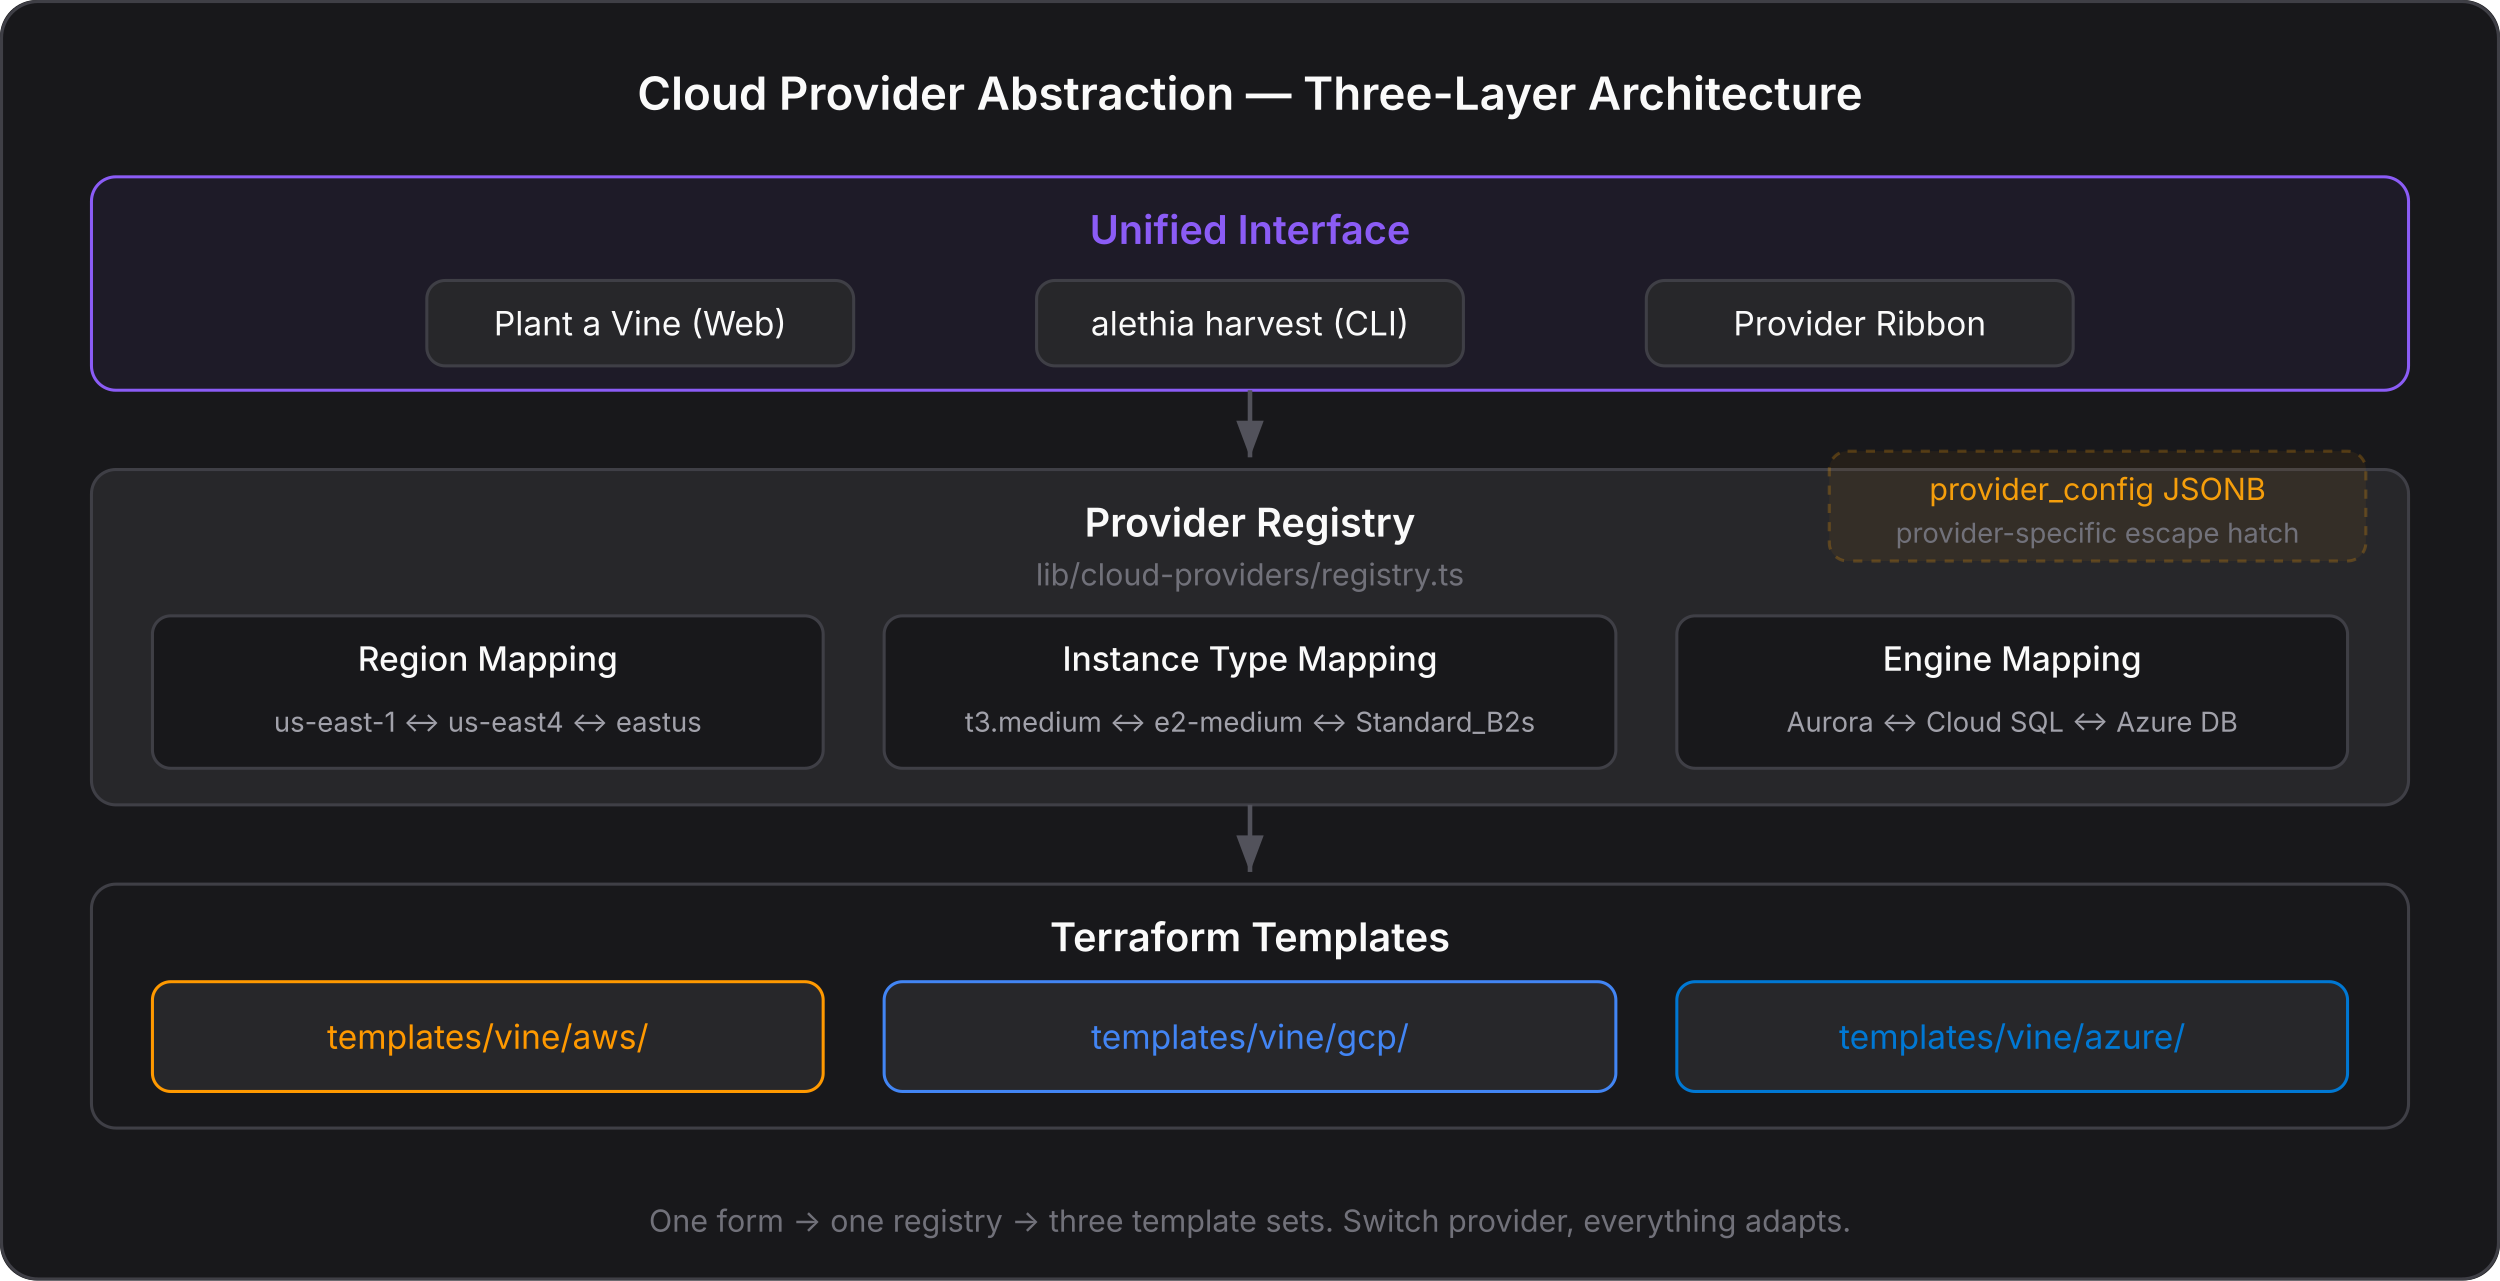
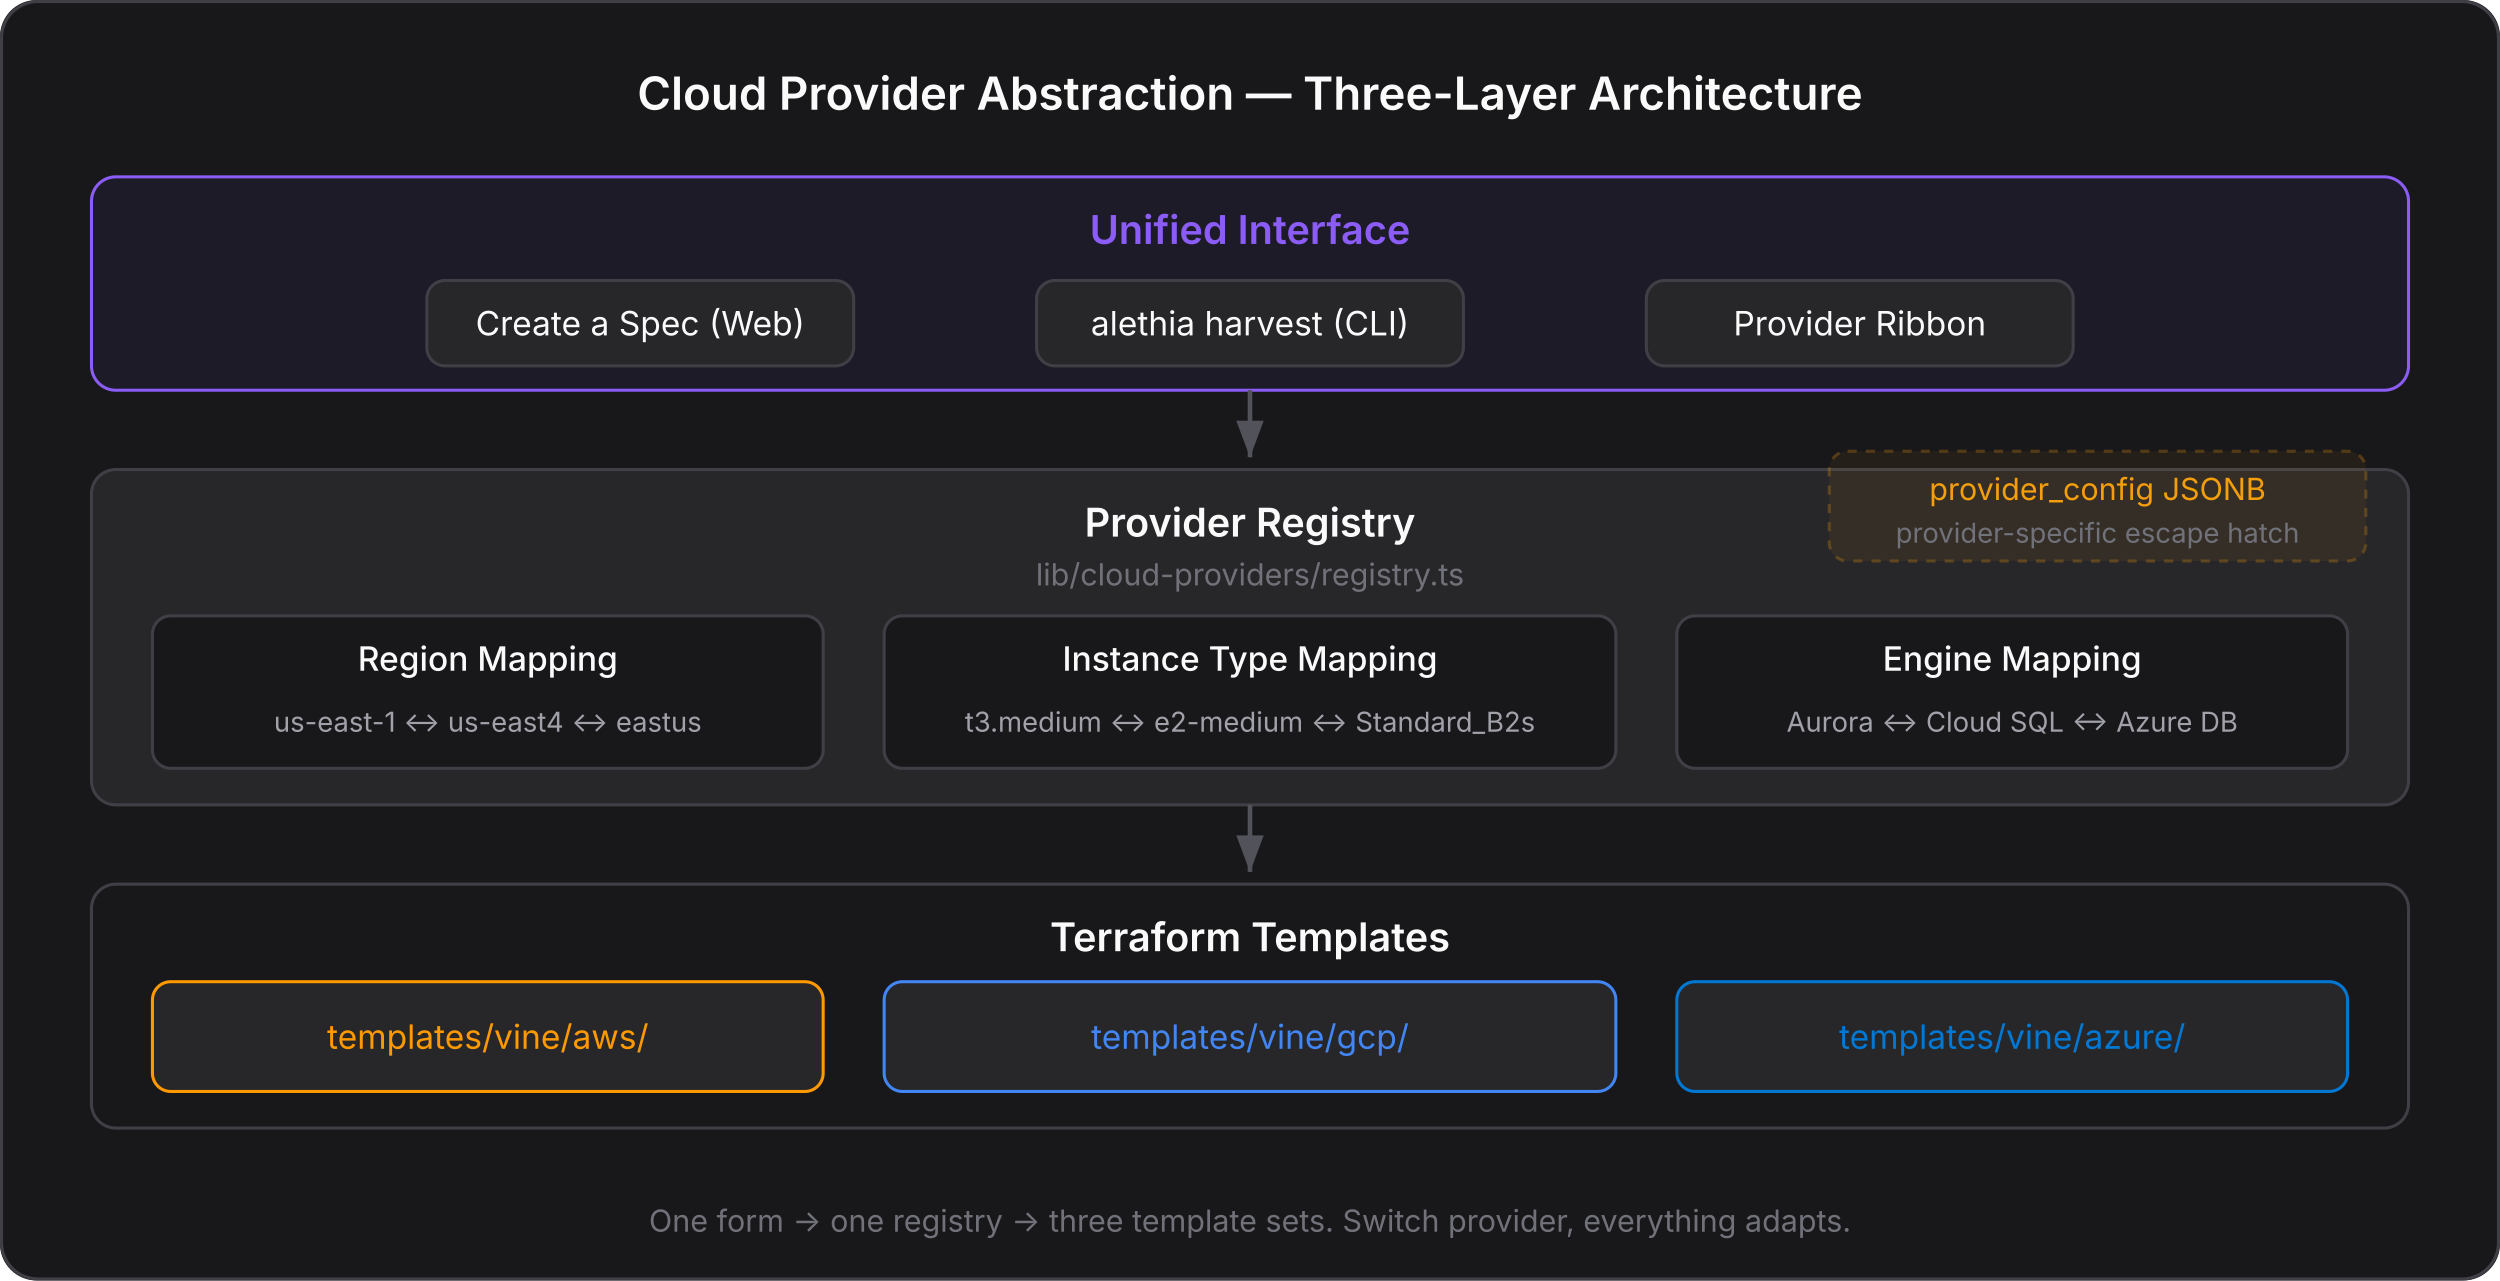
<svg xmlns="http://www.w3.org/2000/svg" viewBox="0 0 820 420" width="100%" fill="none">
  <defs>
    <marker id="arrow" markerWidth="8" markerHeight="6" refX="8" refY="3" orient="auto">
      <path d="M0,0 L8,3 L0,6" fill="#52525B" />
    </marker>
  </defs>
  <rect width="820" height="420" rx="12" fill="#18181B" />
  <rect x="0.5" y="0.5" width="819" height="419" rx="12" fill="none" stroke="#3F3F46" />
  <text x="410" y="36" text-anchor="middle" font-family="Inter, system-ui, sans-serif" font-size="15" font-weight="600" fill="#FAFAFA">Cloud Provider Abstraction — Three-Layer Architecture</text>
  <rect x="30" y="58" width="760" height="70" rx="8" fill="#8B5CF610" stroke="#8B5CF6" />
  <text x="410" y="80" text-anchor="middle" font-family="Inter, system-ui, sans-serif" font-size="13" font-weight="600" fill="#8B5CF6">Unified Interface</text>
  <rect x="140" y="92" width="140" height="28" rx="6" fill="#27272A" stroke="#3F3F46" />
-   <text x="210" y="110" text-anchor="middle" font-family="Inter, system-ui, sans-serif" font-size="11" fill="#FAFAFA">Plant a Vine (Web)</text>
+   <text x="210" y="110" text-anchor="middle" font-family="Inter, system-ui, sans-serif" font-size="11" fill="#FAFAFA">Create a Spec (Web)</text>
  <rect x="340" y="92" width="140" height="28" rx="6" fill="#27272A" stroke="#3F3F46" />
  <text x="410" y="110" text-anchor="middle" font-family="Inter, system-ui, sans-serif" font-size="11" fill="#FAFAFA">alethia harvest (CLI)</text>
  <rect x="540" y="92" width="140" height="28" rx="6" fill="#27272A" stroke="#3F3F46" />
  <text x="610" y="110" text-anchor="middle" font-family="Inter, system-ui, sans-serif" font-size="11" fill="#FAFAFA">Provider Ribbon</text>
  <line x1="410" y1="128" x2="410" y2="150" stroke="#52525B" stroke-width="1.5" marker-end="url(#arrow)" />
  <rect x="30" y="154" width="760" height="110" rx="8" fill="#27272A" stroke="#3F3F46" />
  <text x="410" y="176" text-anchor="middle" font-family="Inter, system-ui, sans-serif" font-size="13" font-weight="600" fill="#FAFAFA">Provider Registry</text>
  <text x="410" y="192" text-anchor="middle" font-family="Inter, system-ui, sans-serif" font-size="10" fill="#71717A">lib/cloud-providers/registry.ts</text>
  <rect x="50" y="202" width="220" height="50" rx="6" fill="#18181B" stroke="#3F3F46" />
  <text x="160" y="220" text-anchor="middle" font-family="Inter, system-ui, sans-serif" font-size="11" font-weight="500" fill="#FAFAFA">Region Mapping</text>
  <text x="160" y="240" text-anchor="middle" font-family="Inter, system-ui, sans-serif" font-size="9" fill="#A1A1AA">us-east-1 ↔ us-east4 ↔ eastus</text>
  <rect x="290" y="202" width="240" height="50" rx="6" fill="#18181B" stroke="#3F3F46" />
  <text x="410" y="220" text-anchor="middle" font-family="Inter, system-ui, sans-serif" font-size="11" font-weight="500" fill="#FAFAFA">Instance Type Mapping</text>
  <text x="410" y="240" text-anchor="middle" font-family="Inter, system-ui, sans-serif" font-size="9" fill="#A1A1AA">t3.medium ↔ e2-medium ↔ Standard_B2s</text>
  <rect x="550" y="202" width="220" height="50" rx="6" fill="#18181B" stroke="#3F3F46" />
  <text x="660" y="220" text-anchor="middle" font-family="Inter, system-ui, sans-serif" font-size="11" font-weight="500" fill="#FAFAFA">Engine Mapping</text>
  <text x="660" y="240" text-anchor="middle" font-family="Inter, system-ui, sans-serif" font-size="9" fill="#A1A1AA">Aurora ↔ Cloud SQL ↔ Azure DB</text>
  <line x1="410" y1="264" x2="410" y2="286" stroke="#52525B" stroke-width="1.5" marker-end="url(#arrow)" />
  <rect x="30" y="290" width="760" height="80" rx="8" fill="none" stroke="#3F3F46" />
  <text x="410" y="312" text-anchor="middle" font-family="Inter, system-ui, sans-serif" font-size="13" font-weight="600" fill="#FAFAFA">Terraform Templates</text>
  <rect x="50" y="322" width="220" height="36" rx="6" fill="#27272A" stroke="#FF9900" />
  <text x="160" y="344" text-anchor="middle" font-family="Inter, system-ui, sans-serif" font-size="11" fill="#FF9900">templates/vine/aws/</text>
  <rect x="290" y="322" width="240" height="36" rx="6" fill="#27272A" stroke="#4285F4" />
  <text x="410" y="344" text-anchor="middle" font-family="Inter, system-ui, sans-serif" font-size="11" fill="#4285F4">templates/vine/gcp/</text>
  <rect x="550" y="322" width="220" height="36" rx="6" fill="#27272A" stroke="#0078D4" />
  <text x="660" y="344" text-anchor="middle" font-family="Inter, system-ui, sans-serif" font-size="11" fill="#0078D4">templates/vine/azure/</text>
  <rect x="600" y="148" width="176" height="36" rx="6" fill="#F59E0B10" stroke="#F59E0B40" stroke-dasharray="3 3" />
  <text x="688" y="164" text-anchor="middle" font-family="Inter, system-ui, sans-serif" font-size="10" fill="#F59E0B">provider_config JSONB</text>
  <text x="688" y="178" text-anchor="middle" font-family="Inter, system-ui, sans-serif" font-size="9" fill="#71717A">provider-specific escape hatch</text>
  <text x="410" y="404" text-anchor="middle" font-family="Inter, system-ui, sans-serif" font-size="10" fill="#71717A">One form → one registry → three template sets. Switch provider, everything adapts.</text>
</svg>
